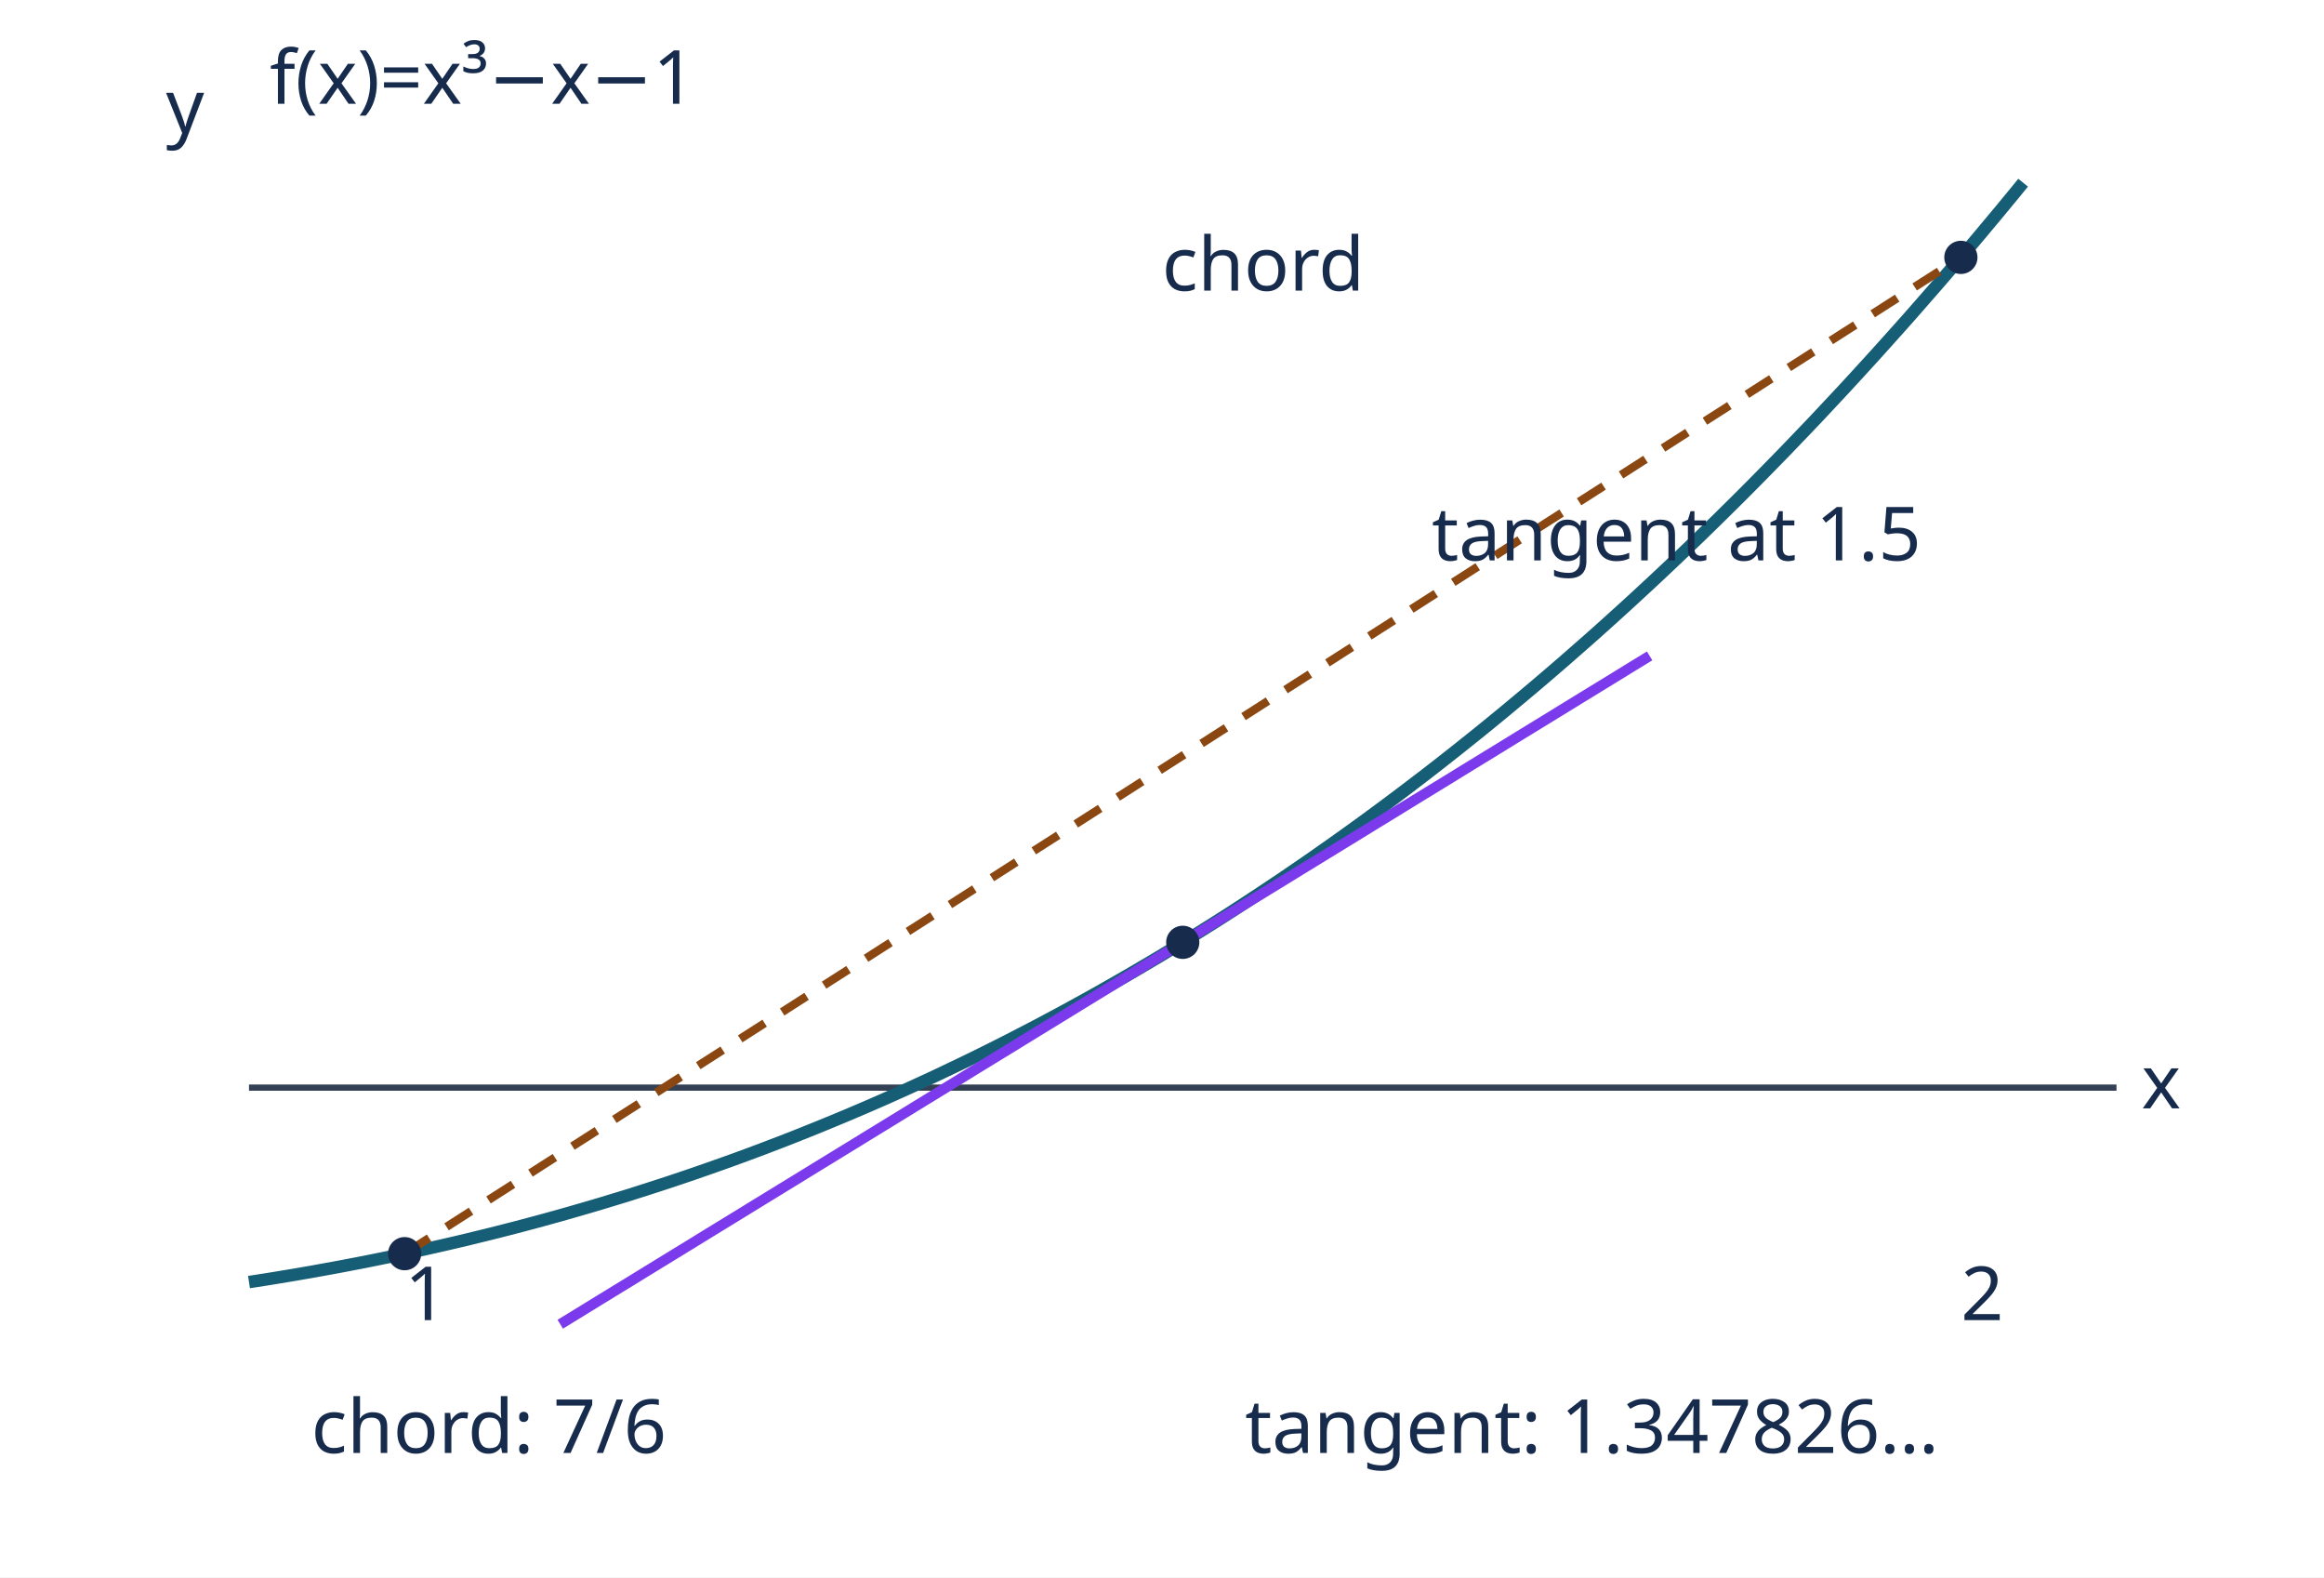
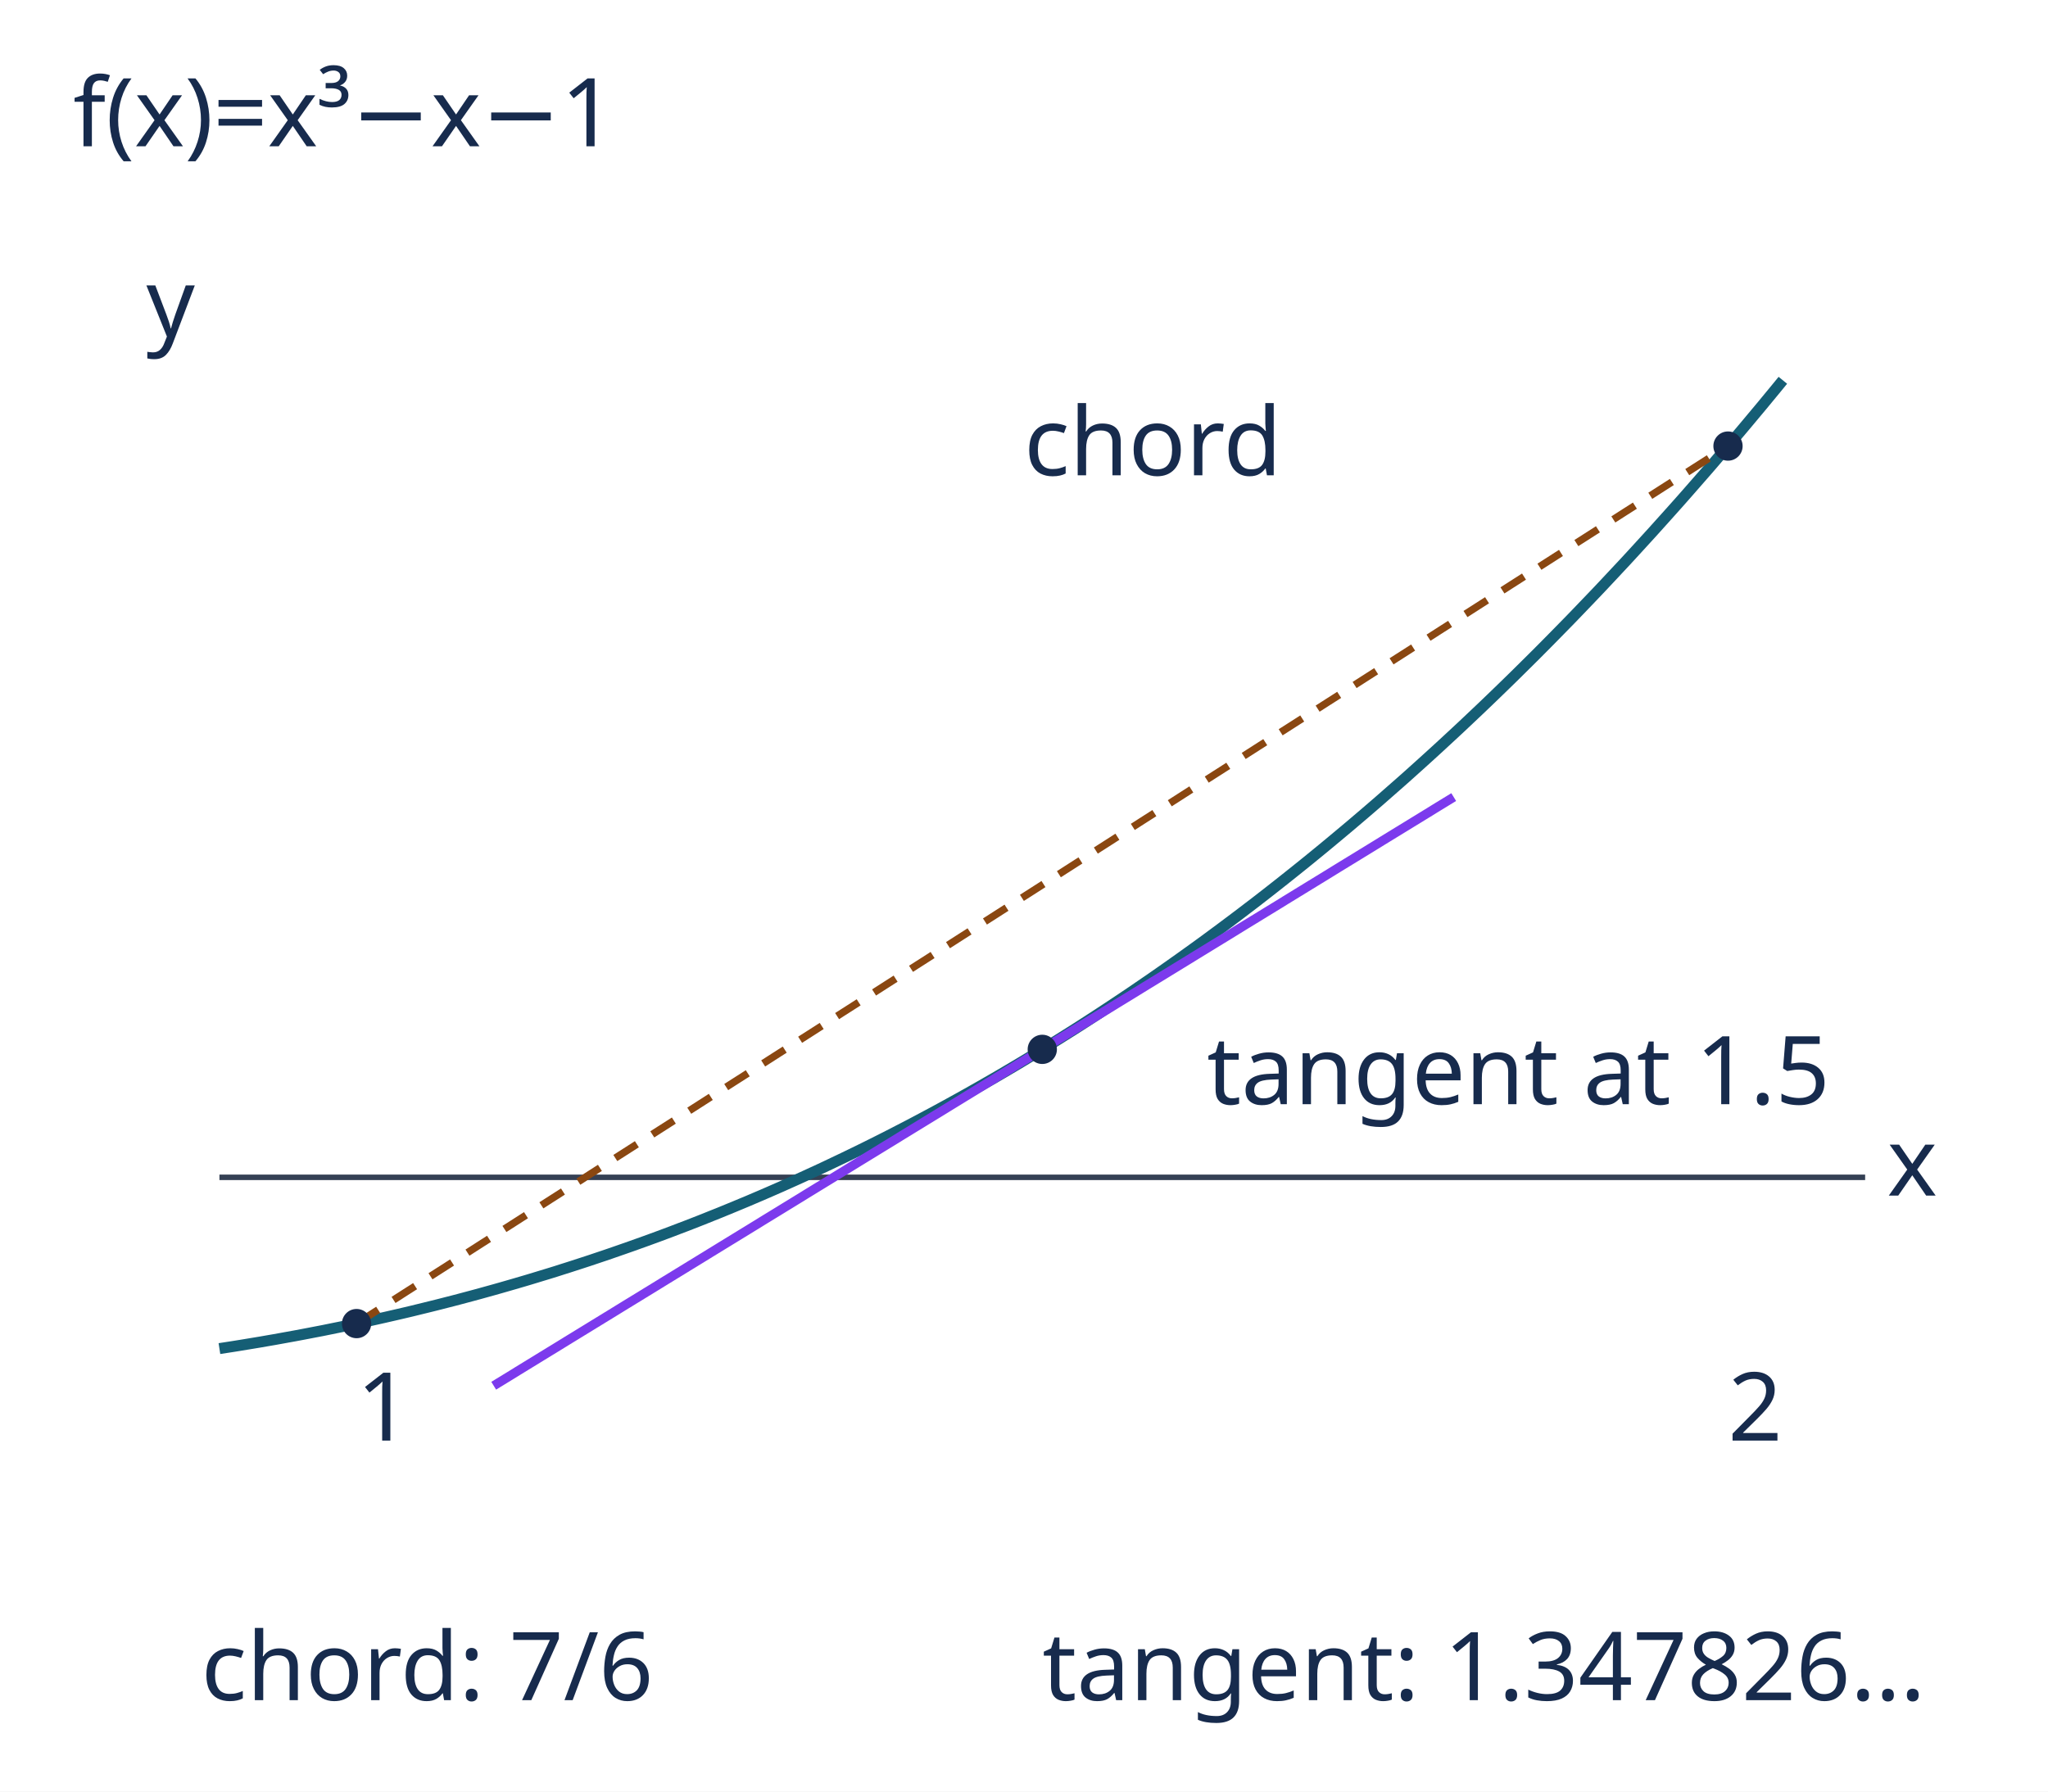
- <svg xmlns="http://www.w3.org/2000/svg" viewBox="0 0 560 380" role="img" aria-labelledby="title desc">
-   <style>text{font:18px sans-serif;fill:#172b4d}.axis{stroke:#344054;stroke-width:1.5}.curve{fill:none;stroke:#155e75;stroke-width:3}.guide{fill:none;stroke:#8a4711;stroke-width:2;stroke-dasharray:7 5}.other{fill:none;stroke:#7c3aed;stroke-width:2.5}.point{fill:#172b4d}.grid{stroke:#d0d5dd;stroke-width:1}</style>
-   <rect width="100%" height="100%" fill="white" />
+ <svg xmlns="http://www.w3.org/2000/svg" viewBox="0 -60 560 490" role="img" aria-labelledby="title desc">
+   <style>text{font:26px sans-serif;fill:#172b4d}.axis{stroke:#344054;stroke-width:1.5}.curve{fill:none;stroke:#155e75;stroke-width:3}.guide{fill:none;stroke:#8a4711;stroke-width:2;stroke-dasharray:7 5}.other{fill:none;stroke:#7c3aed;stroke-width:2.5}.point{fill:#172b4d}.grid{stroke:#d0d5dd;stroke-width:1}</style>
+   <rect x="0" y="-60" width="560" height="490" fill="white" />
  <path class="axis" d="M60.00,262.00 L510.00,262.00" />
  <text x="516.00" y="267.00">x</text>
  <text x="40.00" y="32.00">y</text>
  <polyline class="curve" points="60.00,308.84 61.88,308.55 63.75,308.26 65.62,307.96 67.50,307.65 69.38,307.34 71.25,307.03 73.13,306.70 75.00,306.38 76.88,306.04 78.75,305.70 80.63,305.36 82.50,305.01 84.38,304.65 86.25,304.29 88.13,303.93 90.00,303.55 91.87,303.17 93.75,302.79 95.62,302.40 97.50,302.00 99.38,301.60 101.25,301.19 103.13,300.77 105.00,300.35 106.88,299.92 108.75,299.49 110.63,299.05 112.50,298.61 114.37,298.15 116.25,297.69 118.12,297.23 120.00,296.76 121.87,296.28 123.75,295.80 125.62,295.31 127.50,294.81 129.37,294.31 131.25,293.80 133.12,293.28 135.00,292.76 136.87,292.23 138.75,291.69 140.62,291.15 142.50,290.60 144.37,290.05 146.25,289.48 148.12,288.91 150.00,288.34 151.88,287.76 153.75,287.16 155.62,286.57 157.50,285.96 159.38,285.35 161.25,284.74 163.12,284.11 165.00,283.48 166.88,282.84 168.75,282.19 170.62,281.54 172.50,280.88 174.38,280.21 176.25,279.54 178.12,278.86 180.00,278.17 181.88,277.47 183.75,276.77 185.62,276.05 187.50,275.34 189.38,274.61 191.25,273.88 193.13,273.13 195.00,272.38 196.88,271.63 198.75,270.86 200.63,270.09 202.50,269.31 204.38,268.53 206.25,267.73 208.13,266.93 210.00,266.12 211.88,265.30 213.75,264.48 215.62,263.64 217.50,262.80 219.38,261.95 221.25,261.09 223.13,260.23 225.00,259.36 226.88,258.47 228.75,257.58 230.62,256.69 232.50,255.78 234.38,254.87 236.25,253.95 238.12,253.02 240.00,252.08 241.88,251.13 243.75,250.18 245.62,249.21 247.50,248.24 249.38,247.26 251.25,246.27 253.12,245.27 255.00,244.27 256.88,243.25 258.75,242.23 260.62,241.20 262.50,240.16 264.38,239.11 266.25,238.05 268.12,236.99 270.00,235.91 271.88,234.83 273.75,233.74 275.62,232.64 277.50,231.53 279.38,230.41 281.25,229.28 283.12,228.15 285.00,227.00 286.88,225.85 288.75,224.68 290.62,223.51 292.50,222.33 294.38,221.14 296.25,219.94 298.12,218.73 300.00,217.51 301.87,216.28 303.75,215.04 305.62,213.80 307.50,212.54 309.38,211.28 311.25,210.00 313.12,208.72 315.00,207.43 316.88,206.12 318.75,204.81 320.62,203.49 322.50,202.16 324.37,200.82 326.25,199.47 328.13,198.11 330.00,196.74 331.87,195.36 333.75,193.97 335.62,192.57 337.50,191.16 339.38,189.74 341.25,188.31 343.13,186.88 345.00,185.43 346.88,183.97 348.75,182.50 350.63,181.02 352.50,179.53 354.37,178.04 356.25,176.53 358.13,175.01 360.00,173.48 361.88,171.94 363.75,170.39 365.62,168.83 367.50,167.26 369.38,165.68 371.25,164.09 373.13,162.49 375.00,160.88 376.88,159.26 378.75,157.62 380.62,155.98 382.50,154.33 384.38,152.67 386.25,150.99 388.12,149.31 390.00,147.61 391.88,145.90 393.75,144.19 395.62,142.46 397.50,140.72 399.38,138.97 401.25,137.21 403.12,135.44 405.00,133.66 406.88,131.86 408.75,130.06 410.62,128.25 412.50,126.42 414.38,124.58 416.25,122.73 418.12,120.88 420.00,119.01 421.88,117.12 423.75,115.23 425.62,113.33 427.50,111.41 429.38,109.49 431.25,107.55 433.12,105.60 435.00,103.64 436.88,101.67 438.75,99.69 440.62,97.69 442.50,95.68 444.38,93.67 446.25,91.64 448.12,89.60 450.00,87.54 451.88,85.48 453.75,83.40 455.62,81.32 457.50,79.22 459.38,77.11 461.25,74.99 463.12,72.85 465.00,70.70 466.88,68.55 468.75,66.38 470.62,64.19 472.50,62.00 474.38,59.79 476.25,57.58 478.12,55.35 480.00,53.10 481.88,50.85 483.75,48.58 485.63,46.30 487.50,44.01" />
  <polyline class="guide" points="97.50,302.00 99.06,301.00 100.62,300.00 102.19,299.00 103.75,298.00 105.31,297.00 106.87,296.00 108.44,295.00 110.00,294.00 111.56,293.00 113.13,292.00 114.69,291.00 116.25,290.00 117.81,289.00 119.37,288.00 120.94,287.00 122.50,286.00 124.06,285.00 125.62,284.00 127.19,283.00 128.75,282.00 130.31,281.00 131.87,280.00 133.44,279.00 135.00,278.00 136.56,277.00 138.12,276.00 139.69,275.00 141.25,274.00 142.81,273.00 144.37,272.00 145.94,271.00 147.50,270.00 149.06,269.00 150.62,268.00 152.19,267.00 153.75,266.00 155.31,265.00 156.87,264.00 158.44,263.00 160.00,262.00 161.56,261.00 163.12,260.00 164.69,259.00 166.25,258.00 167.81,257.00 169.37,256.00 170.94,255.00 172.50,254.00 174.06,253.00 175.62,252.00 177.19,251.00 178.75,250.00 180.31,249.00 181.88,248.00 183.44,247.00 185.00,246.00 186.56,245.00 188.12,244.00 189.69,243.00 191.25,242.00 192.81,241.00 194.37,240.00 195.94,239.00 197.50,238.00 199.06,237.00 200.62,236.00 202.19,235.00 203.75,234.00 205.31,233.00 206.88,232.00 208.44,231.00 210.00,230.00 211.56,229.00 213.12,228.00 214.69,227.00 216.25,226.00 217.81,225.00 219.37,224.00 220.94,223.00 222.50,222.00 224.06,221.00 225.62,220.00 227.19,219.00 228.75,218.00 230.31,217.00 231.88,216.00 233.44,215.00 235.00,214.00 236.56,213.00 238.12,212.00 239.69,211.00 241.25,210.00 242.81,209.00 244.37,208.00 245.94,207.00 247.50,206.00 249.06,205.00 250.62,204.00 252.19,203.00 253.75,202.00 255.31,201.00 256.88,200.00 258.44,199.00 260.00,198.00 261.56,197.00 263.12,196.00 264.69,195.00 266.25,194.00 267.81,193.00 269.37,192.00 270.94,191.00 272.50,190.00 274.06,189.00 275.62,188.00 277.19,187.00 278.75,186.00 280.31,185.00 281.88,184.00 283.44,183.00 285.00,182.00 286.56,181.00 288.12,180.00 289.69,179.00 291.25,178.00 292.81,177.00 294.37,176.00 295.94,175.00 297.50,174.00 299.06,173.00 300.62,172.00 302.19,171.00 303.75,170.00 305.31,169.00 306.88,168.00 308.44,167.00 310.00,166.00 311.56,165.00 313.12,164.00 314.69,163.00 316.25,162.00 317.81,161.00 319.38,160.00 320.94,159.00 322.50,158.00 324.06,157.00 325.62,156.00 327.19,155.00 328.75,154.00 330.31,153.00 331.87,152.00 333.44,151.00 335.00,150.00 336.56,149.00 338.12,148.00 339.69,147.00 341.25,146.00 342.81,145.00 344.37,144.00 345.94,143.00 347.50,142.00 349.06,141.00 350.62,140.00 352.19,139.00 353.75,138.00 355.31,137.00 356.87,136.00 358.44,135.00 360.00,134.00 361.56,133.00 363.12,132.00 364.69,131.00 366.25,130.00 367.81,129.00 369.38,128.00 370.94,127.00 372.50,126.00 374.06,125.00 375.62,124.00 377.19,123.00 378.75,122.00 380.31,121.00 381.87,120.00 383.44,119.00 385.00,118.00 386.56,117.00 388.12,116.00 389.69,115.00 391.25,114.00 392.81,113.00 394.37,112.00 395.94,111.00 397.50,110.00 399.06,109.00 400.62,108.00 402.19,107.00 403.75,106.00 405.31,105.00 406.87,104.00 408.44,103.00 410.00,102.00 411.56,101.00 413.12,100.00 414.69,99.00 416.25,98.00 417.81,97.00 419.38,96.00 420.94,95.00 422.50,94.00 424.06,93.00 425.62,92.00 427.19,91.00 428.75,90.00 430.31,89.00 431.87,88.00 433.44,87.00 435.00,86.00 436.56,85.00 438.12,84.00 439.69,83.00 441.25,82.00 442.81,81.00 444.37,80.00 445.94,79.00 447.50,78.00 449.06,77.00 450.62,76.00 452.19,75.00 453.75,74.00 455.31,73.00 456.88,72.00 458.44,71.00 460.00,70.00 461.56,69.00 463.12,68.00 464.69,67.00 466.25,66.00 467.81,65.00 469.38,64.00 470.94,63.00 472.50,62.00" />
  <polyline class="other" points="135.00,319.00 136.09,318.33 137.19,317.66 138.28,316.99 139.38,316.32 140.47,315.65 141.56,314.97 142.66,314.30 143.75,313.63 144.84,312.96 145.94,312.29 147.03,311.62 148.12,310.95 149.22,310.28 150.31,309.61 151.41,308.94 152.50,308.27 153.59,307.60 154.69,306.92 155.78,306.25 156.88,305.58 157.97,304.91 159.06,304.24 160.16,303.57 161.25,302.90 162.34,302.23 163.44,301.56 164.53,300.89 165.62,300.22 166.72,299.55 167.81,298.88 168.91,298.20 170.00,297.53 171.09,296.86 172.19,296.19 173.28,295.52 174.38,294.85 175.47,294.18 176.56,293.51 177.66,292.84 178.75,292.17 179.84,291.50 180.94,290.82 182.03,290.15 183.13,289.48 184.22,288.81 185.31,288.14 186.41,287.47 187.50,286.80 188.59,286.13 189.69,285.46 190.78,284.79 191.87,284.12 192.97,283.45 194.06,282.77 195.16,282.10 196.25,281.43 197.34,280.76 198.44,280.09 199.53,279.42 200.63,278.75 201.72,278.08 202.81,277.41 203.91,276.74 205.00,276.07 206.09,275.40 207.19,274.73 208.28,274.05 209.37,273.38 210.47,272.71 211.56,272.04 212.66,271.37 213.75,270.70 214.84,270.03 215.94,269.36 217.03,268.69 218.12,268.02 219.22,267.35 220.31,266.67 221.41,266.00 222.50,265.33 223.59,264.66 224.69,263.99 225.78,263.32 226.88,262.65 227.97,261.98 229.06,261.31 230.16,260.64 231.25,259.97 232.34,259.30 233.44,258.62 234.53,257.95 235.62,257.28 236.72,256.61 237.81,255.94 238.91,255.27 240.00,254.60 241.09,253.93 242.19,253.26 243.28,252.59 244.38,251.92 245.47,251.25 246.56,250.57 247.66,249.90 248.75,249.23 249.84,248.56 250.94,247.89 252.03,247.22 253.12,246.55 254.22,245.88 255.31,245.21 256.41,244.54 257.50,243.87 258.59,243.20 259.69,242.52 260.78,241.85 261.88,241.18 262.97,240.51 264.06,239.84 265.16,239.17 266.25,238.50 267.34,237.83 268.44,237.16 269.53,236.49 270.62,235.82 271.72,235.15 272.81,234.47 273.91,233.80 275.00,233.13 276.09,232.46 277.19,231.79 278.28,231.12 279.38,230.45 280.47,229.78 281.56,229.11 282.66,228.44 283.75,227.77 284.84,227.10 285.94,226.43 287.03,225.75 288.12,225.08 289.22,224.41 290.31,223.74 291.41,223.07 292.50,222.40 293.59,221.73 294.69,221.06 295.78,220.39 296.88,219.72 297.97,219.05 299.06,218.38 300.16,217.70 301.25,217.03 302.34,216.36 303.44,215.69 304.53,215.02 305.62,214.35 306.72,213.68 307.81,213.01 308.91,212.34 310.00,211.67 311.09,211.00 312.19,210.32 313.28,209.65 314.37,208.98 315.47,208.31 316.56,207.64 317.66,206.97 318.75,206.30 319.84,205.63 320.94,204.96 322.03,204.29 323.12,203.62 324.22,202.95 325.31,202.28 326.41,201.60 327.50,200.93 328.59,200.26 329.69,199.59 330.78,198.92 331.87,198.25 332.97,197.58 334.06,196.91 335.16,196.24 336.25,195.57 337.34,194.90 338.44,194.22 339.53,193.55 340.62,192.88 341.72,192.21 342.81,191.54 343.91,190.87 345.00,190.20 346.09,189.53 347.19,188.86 348.28,188.19 349.38,187.52 350.47,186.85 351.56,186.17 352.66,185.50 353.75,184.83 354.84,184.16 355.94,183.49 357.03,182.82 358.12,182.15 359.22,181.48 360.31,180.81 361.41,180.14 362.50,179.47 363.59,178.80 364.69,178.12 365.78,177.45 366.87,176.78 367.97,176.11 369.06,175.44 370.16,174.77 371.25,174.10 372.34,173.43 373.44,172.76 374.53,172.09 375.62,171.42 376.72,170.75 377.81,170.07 378.91,169.40 380.00,168.73 381.09,168.06 382.19,167.39 383.28,166.72 384.38,166.05 385.47,165.38 386.56,164.71 387.66,164.04 388.75,163.37 389.84,162.70 390.94,162.03 392.03,161.35 393.12,160.68 394.22,160.01 395.31,159.34 396.41,158.67 397.50,158.00" />
  <circle class="point" cx="97.50" cy="302.00" r="4" />
  <circle class="point" cx="285.00" cy="227.00" r="4" />
  <circle class="point" cx="472.50" cy="62.00" r="4" />
-   <text x="65.00" y="25.00">f(x)=x³−x−1</text>
-   <text x="75.00" y="350.00">chord: 7/6</text>
-   <text x="300.00" y="350.00">tangent: 1.347826…</text>
-   <text x="97.50" y="318.00">1</text>
-   <text x="472.50" y="318.00">2</text>
+   <text x="20" y="-20">f(x)=x³−x−1</text>
+   <text x="55" y="405">chord: 7/6</text>
+   <text x="285" y="405">tangent: 1.347826…</text>
+   <text x="97.50" y="334">1</text>
+   <text x="472.50" y="334">2</text>
  <text x="280.00" y="70.00">chord</text>
-   <text x="345.00" y="135.00">tangent at 1.5</text>
+   <text x="330" y="242">tangent at 1.5</text>
</svg>
